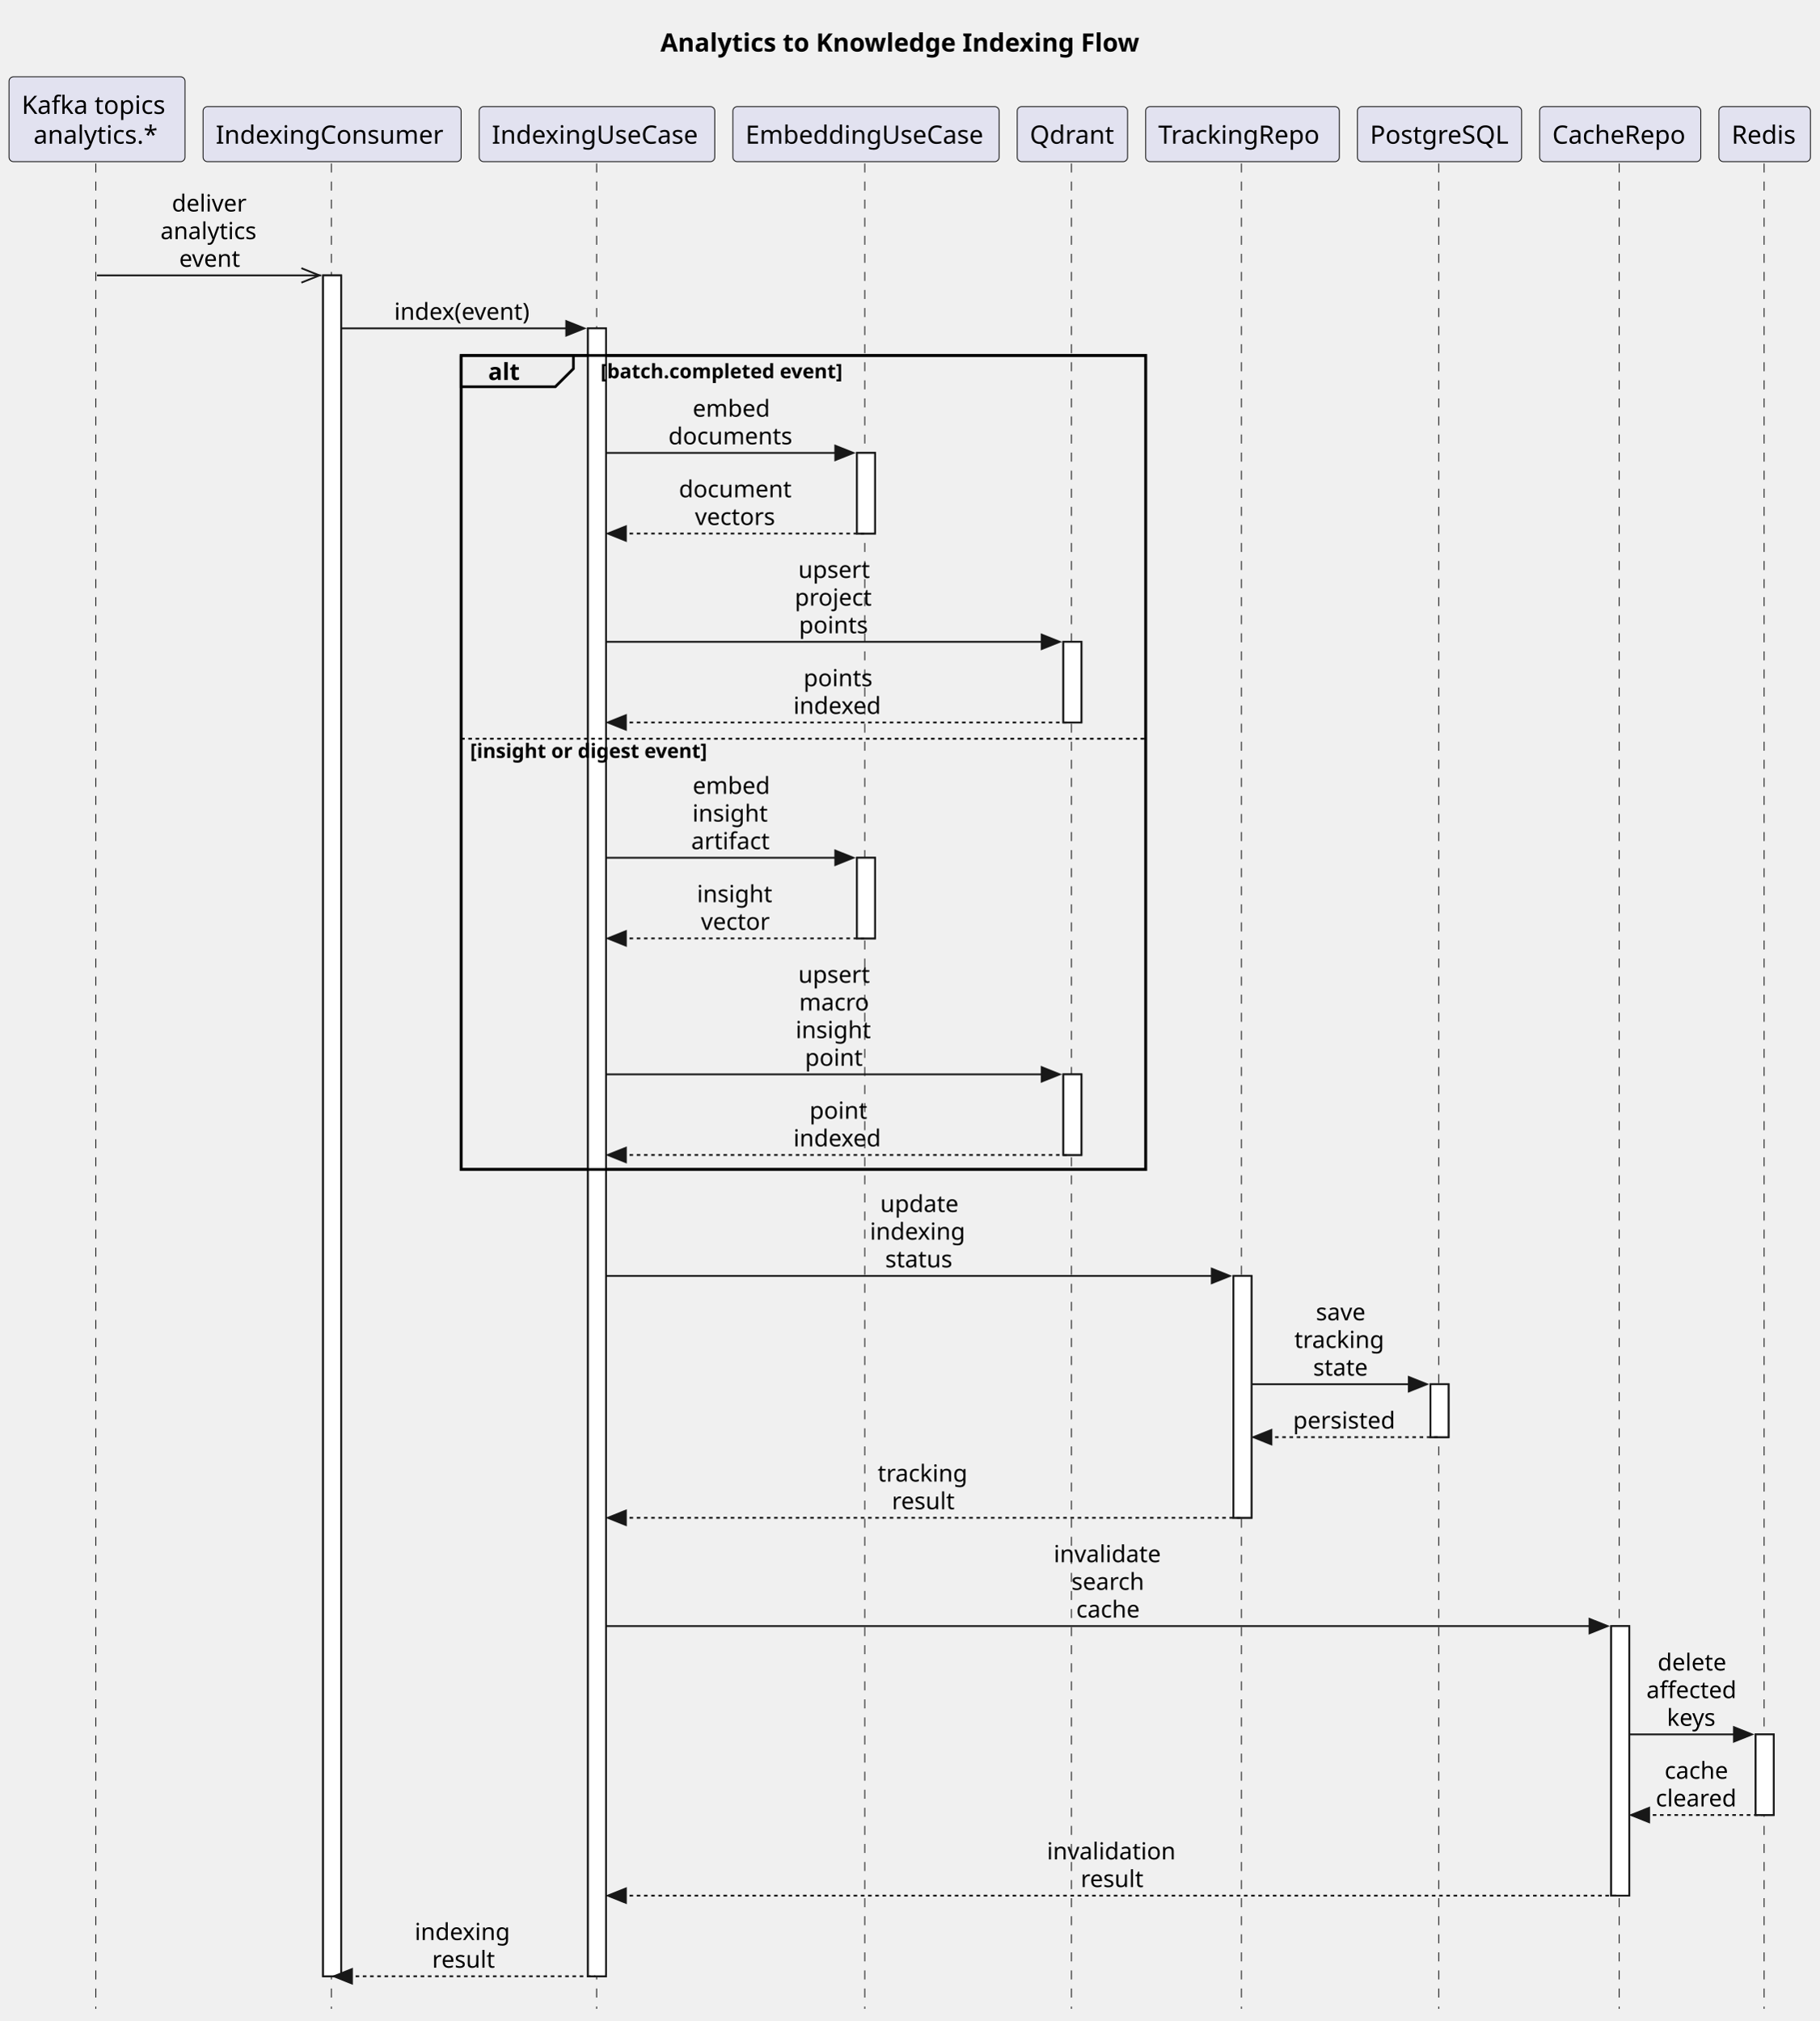
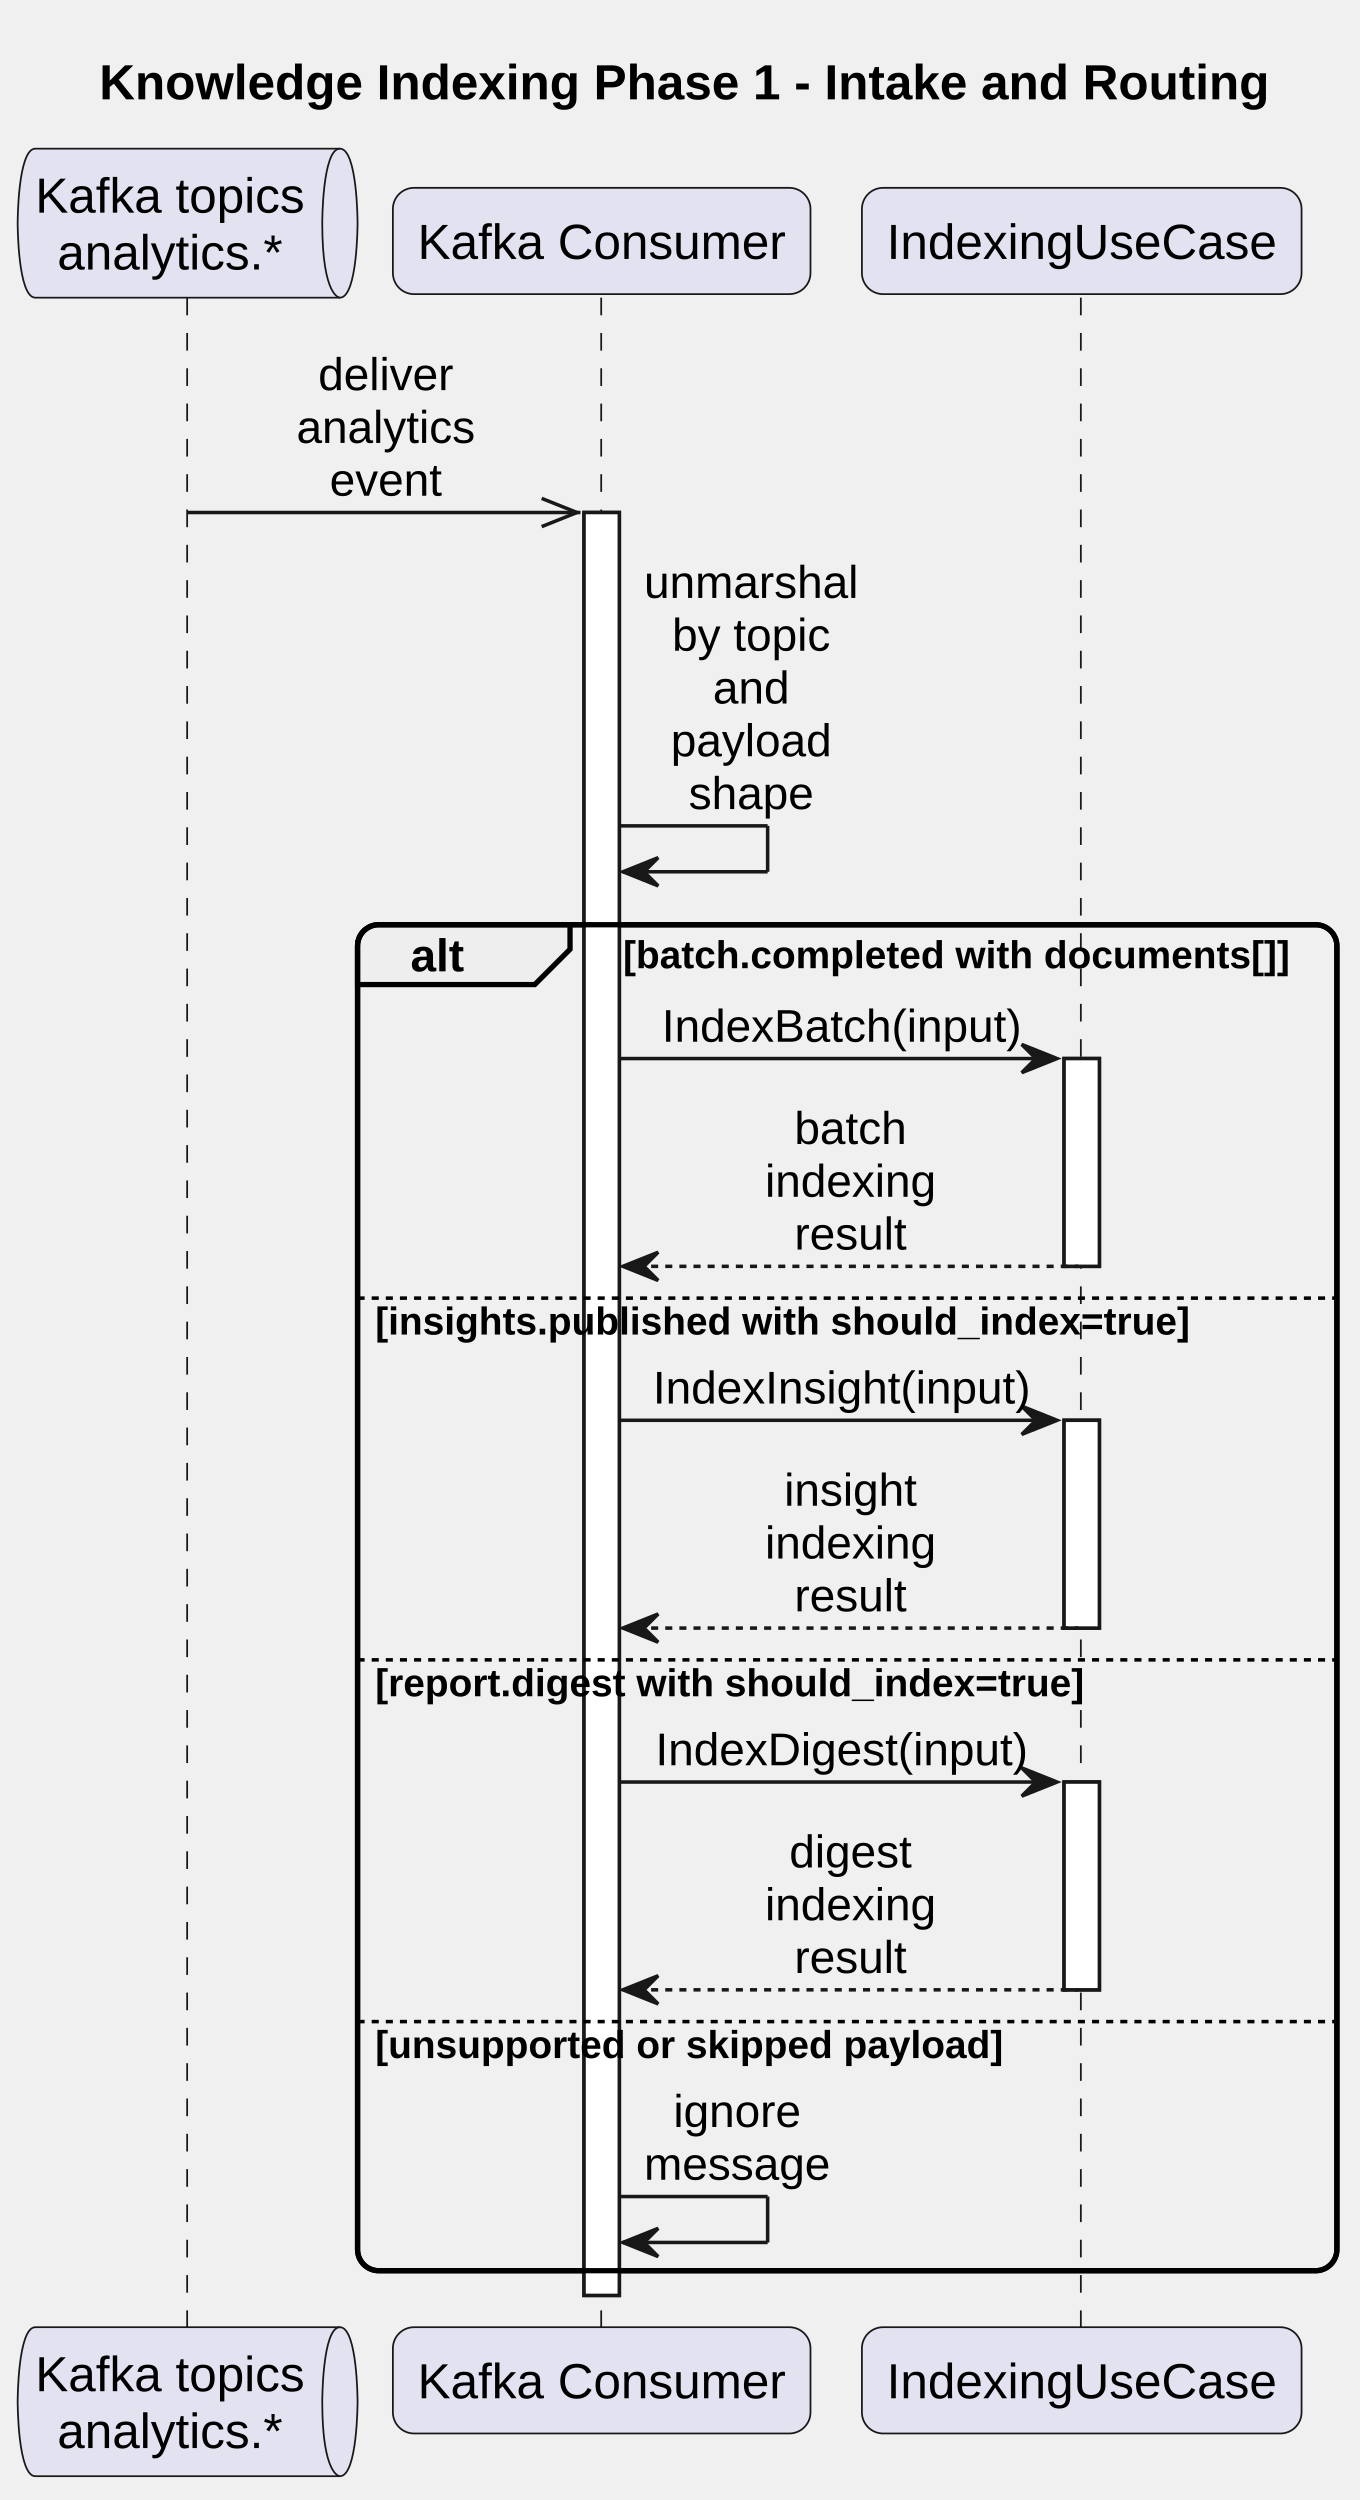
- <svg xmlns="http://www.w3.org/2000/svg" contentStyleType="text/css" data-diagram-type="SEQUENCE" height="1118px" preserveAspectRatio="none" style="width:1007px;height:1118px;background:#FFFFFF;" version="1.1" viewBox="0 0 1007 1118" width="1007px" zoomAndPan="magnify">
+ <svg xmlns="http://www.w3.org/2000/svg" contentStyleType="text/css" data-diagram-type="SEQUENCE" height="708px" preserveAspectRatio="none" style="width:385px;height:708px;background:#FFFFFF;" version="1.1" viewBox="0 0 385 708" width="385px" zoomAndPan="magnify">
  <defs />
  <g>
-     <text fill="#000000" font-family="sans-serif" font-size="14" font-weight="bold" lengthAdjust="spacing" textLength="274.921" x="365.443" y="28.535">Analytics to Knowledge Indexing Flow</text>
+     <text fill="#000000" font-family="Arial" font-size="14" font-weight="bold" lengthAdjust="spacing" textLength="331.372" x="28.115" y="28.132">Knowledge Indexing Phase 1 - Intake and Routing</text>
    <g>
-       <rect fill="#FFFFFF" height="941.309" style="stroke:#181818;stroke-width:1;" width="10" x="178.755" y="152.397" />
+       <rect fill="#FFFFFF" height="504.921" style="stroke:#181818;stroke-width:1;" width="10" x="165.396" y="145.142" />
    </g>
    <g>
-       <rect fill="#FFFFFF" height="911.998" style="stroke:#181818;stroke-width:1;" width="10" x="325.334" y="181.707" />
+       <rect fill="#FFFFFF" height="58.846" style="stroke:#181818;stroke-width:1;" width="10" x="301.348" y="299.783" />
    </g>
    <g>
-       <rect fill="#FFFFFF" height="44.621" style="stroke:#181818;stroke-width:1;" width="10" x="474.196" y="250.639" />
+       <rect fill="#FFFFFF" height="58.846" style="stroke:#181818;stroke-width:1;" width="10" x="301.348" y="402.227" />
    </g>
    <g>
-       <rect fill="#FFFFFF" height="44.621" style="stroke:#181818;stroke-width:1;" width="10" x="474.196" y="474.699" />
+       <rect fill="#FFFFFF" height="58.846" style="stroke:#181818;stroke-width:1;" width="10" x="301.348" y="504.671" />
+     </g>
+     <rect fill="none" height="381.178" rx="6" ry="6" style="stroke:#000000;stroke-width:1.5;" width="277.341" x="101.262" y="261.886" />
+     <g>
+       <rect fill="#000000" fill-opacity="0" height="575.768" width="8" x="49.131" y="84.296" />
+       <line style="stroke:#181818;stroke-width:0.5;stroke-dasharray:5,5;" x1="53" x2="53" y1="84.296" y2="660.063" />
    </g>
    <g>
-       <rect fill="#FFFFFF" height="44.621" style="stroke:#181818;stroke-width:1;" width="10" x="588.406" y="355.191" />
+       <rect fill="#000000" fill-opacity="0" height="575.768" width="8" x="166.396" y="84.296" />
+       <line style="stroke:#181818;stroke-width:0.5;stroke-dasharray:5,5;" x1="170.262" x2="170.262" y1="84.296" y2="660.063" />
    </g>
    <g>
-       <rect fill="#FFFFFF" height="44.621" style="stroke:#181818;stroke-width:1;" width="10" x="588.406" y="594.562" />
+       <rect fill="#000000" fill-opacity="0" height="575.768" width="8" x="302.348" y="84.296" />
+       <line style="stroke:#181818;stroke-width:0.5;stroke-dasharray:5,5;" x1="306.093" x2="306.093" y1="84.296" y2="660.063" />
+     </g>
+     <g class="participant participant-head" data-participant="AnalyticsTopics">
+       <path d="M10,42.099 L96.262,42.099 C101.262,42.099 101.262,63.197 101.262,63.197 C101.262,63.197 101.262,84.296 96.262,84.296 L10,84.296 C5,84.296 5,63.197 5,63.197 C5,63.197 5,42.099 10,42.099" fill="#E2E2F0" style="stroke:#181818;stroke-width:0.5;" />
+       <path d="M96.262,42.099 C91.262,42.099 91.262,63.197 91.262,63.197 C91.262,84.296 96.262,84.296 96.262,84.296" fill="none" style="stroke:#181818;stroke-width:0.5;" />
+       <text fill="#000000" font-family="Arial" font-size="14" lengthAdjust="spacing" textLength="76.262" x="10" y="60.23">Kafka topics</text>
+       <text fill="#000000" font-family="Arial" font-size="14" lengthAdjust="spacing" textLength="63.807" x="16.227" y="76.329">analytics.*</text>
+     </g>
+     <g class="participant participant-tail" data-participant="AnalyticsTopics">
+       <path d="M10,659.063 L96.262,659.063 C101.262,659.063 101.262,680.162 101.262,680.162 C101.262,680.162 101.262,701.261 96.262,701.261 L10,701.261 C5,701.261 5,680.162 5,680.162 C5,680.162 5,659.063 10,659.063" fill="#E2E2F0" style="stroke:#181818;stroke-width:0.5;" />
+       <path d="M96.262,659.063 C91.262,659.063 91.262,680.162 91.262,680.162 C91.262,701.261 96.262,701.261 96.262,701.261" fill="none" style="stroke:#181818;stroke-width:0.5;" />
+       <text fill="#000000" font-family="Arial" font-size="14" lengthAdjust="spacing" textLength="76.262" x="10" y="677.195">Kafka topics</text>
+       <text fill="#000000" font-family="Arial" font-size="14" lengthAdjust="spacing" textLength="63.807" x="16.227" y="693.294">analytics.*</text>
+     </g>
+     <g class="participant participant-head" data-participant="Consumer">
+       <rect fill="#E2E2F0" height="30.099" rx="6" ry="6" style="stroke:#181818;stroke-width:0.5;" width="118.269" x="111.262" y="53.197" />
+       <text fill="#000000" font-family="Arial" font-size="14" lengthAdjust="spacing" textLength="104.269" x="118.262" y="73.329">Kafka Consumer</text>
+     </g>
+     <g class="participant participant-tail" data-participant="Consumer">
+       <rect fill="#E2E2F0" height="30.099" rx="6" ry="6" style="stroke:#181818;stroke-width:0.5;" width="118.269" x="111.262" y="659.063" />
+       <text fill="#000000" font-family="Arial" font-size="14" lengthAdjust="spacing" textLength="104.269" x="118.262" y="679.195">Kafka Consumer</text>
+     </g>
+     <g class="participant participant-head" data-participant="Indexing">
+       <rect fill="#E2E2F0" height="30.099" rx="6" ry="6" style="stroke:#181818;stroke-width:0.5;" width="124.51" x="244.093" y="53.197" />
+       <text fill="#000000" font-family="Arial" font-size="14" lengthAdjust="spacing" textLength="110.51" x="251.093" y="73.329">IndexingUseCase</text>
+     </g>
+     <g class="participant participant-tail" data-participant="Indexing">
+       <rect fill="#E2E2F0" height="30.099" rx="6" ry="6" style="stroke:#181818;stroke-width:0.5;" width="124.51" x="244.093" y="659.063" />
+       <text fill="#000000" font-family="Arial" font-size="14" lengthAdjust="spacing" textLength="110.51" x="251.093" y="679.195">IndexingUseCase</text>
    </g>
    <g>
-       <rect fill="#FFFFFF" height="133.863" style="stroke:#181818;stroke-width:1;" width="10" x="682.54" y="706.115" />
+       <rect fill="#FFFFFF" height="504.921" style="stroke:#181818;stroke-width:1;" width="10" x="165.396" y="145.142" />
    </g>
    <g>
-       <rect fill="#FFFFFF" height="29.311" style="stroke:#181818;stroke-width:1;" width="10" x="791.562" y="766.047" />
+       <rect fill="#FFFFFF" height="58.846" style="stroke:#181818;stroke-width:1;" width="10" x="301.348" y="299.783" />
    </g>
    <g>
-       <rect fill="#FFFFFF" height="149.174" style="stroke:#181818;stroke-width:1;" width="10" x="891.557" y="899.91" />
+       <rect fill="#FFFFFF" height="58.846" style="stroke:#181818;stroke-width:1;" width="10" x="301.348" y="402.227" />
    </g>
    <g>
-       <rect fill="#FFFFFF" height="44.621" style="stroke:#181818;stroke-width:1;" width="10" x="971.484" y="959.842" />
-     </g>
-     <rect fill="none" height="450.477" style="stroke:#000000;stroke-width:1.5;" width="378.796" x="255.147" y="196.707" />
-     <g>
-       <rect fill="#000000" fill-opacity="0" height="1021.24" width="8" x="49.682" y="90.465" />
-       <line style="stroke:#181818;stroke-width:0.5;stroke-dasharray:5,5;" x1="53" x2="53" y1="90.465" y2="1111.705" />
-     </g>
-     <g>
-       <rect fill="#000000" fill-opacity="0" height="1021.24" width="8" x="179.755" y="90.465" />
-       <line style="stroke:#181818;stroke-width:0.5;stroke-dasharray:5,5;" x1="183.364" x2="183.364" y1="90.465" y2="1111.705" />
-     </g>
-     <g>
-       <rect fill="#000000" fill-opacity="0" height="1021.24" width="8" x="326.334" y="90.465" />
-       <line style="stroke:#181818;stroke-width:0.5;stroke-dasharray:5,5;" x1="330.147" x2="330.147" y1="90.465" y2="1111.705" />
-     </g>
-     <g>
-       <rect fill="#000000" fill-opacity="0" height="1021.24" width="8" x="475.196" y="90.465" />
-       <line style="stroke:#181818;stroke-width:0.5;stroke-dasharray:5,5;" x1="478.522" x2="478.522" y1="90.465" y2="1111.705" />
-     </g>
-     <g>
-       <rect fill="#000000" fill-opacity="0" height="1021.24" width="8" x="589.406" y="90.465" />
-       <line style="stroke:#181818;stroke-width:0.5;stroke-dasharray:5,5;" x1="592.87" x2="592.87" y1="90.465" y2="1111.705" />
-     </g>
-     <g>
-       <rect fill="#000000" fill-opacity="0" height="1021.24" width="8" x="683.54" y="90.465" />
-       <line style="stroke:#181818;stroke-width:0.5;stroke-dasharray:5,5;" x1="686.942" x2="686.942" y1="90.465" y2="1111.705" />
-     </g>
-     <g>
-       <rect fill="#000000" fill-opacity="0" height="1021.24" width="8" x="792.562" y="90.465" />
-       <line style="stroke:#181818;stroke-width:0.5;stroke-dasharray:5,5;" x1="796.137" x2="796.137" y1="90.465" y2="1111.705" />
-     </g>
-     <g>
-       <rect fill="#000000" fill-opacity="0" height="1021.24" width="8" x="892.557" y="90.465" />
-       <line style="stroke:#181818;stroke-width:0.5;stroke-dasharray:5,5;" x1="895.986" x2="895.986" y1="90.465" y2="1111.705" />
-     </g>
-     <g>
-       <rect fill="#000000" fill-opacity="0" height="1021.24" width="8" x="972.484" y="90.465" />
-       <line style="stroke:#181818;stroke-width:0.5;stroke-dasharray:5,5;" x1="976.16" x2="976.16" y1="90.465" y2="1111.705" />
-     </g>
-     <g class="participant participant-head" data-participant="AnalyticsTopics">
-       <rect fill="#E2E2F0" height="46.977" rx="2.5" ry="2.5" style="stroke:#181818;stroke-width:0.5;" width="97.364" x="5" y="42.488" />
-       <text fill="#000000" font-family="sans-serif" font-size="14" lengthAdjust="spacing" textLength="83.364" x="12" y="63.023">Kafka topics</text>
-       <text fill="#000000" font-family="sans-serif" font-size="14" lengthAdjust="spacing" textLength="70.28" x="18.542" y="79.512">analytics.*</text>
-     </g>
-     <g class="participant participant-head" data-participant="Consumer">
-       <rect fill="#E2E2F0" height="30.488" rx="2.5" ry="2.5" style="stroke:#181818;stroke-width:0.5;" width="142.782" x="112.364" y="58.977" />
-       <text fill="#000000" font-family="sans-serif" font-size="14" lengthAdjust="spacing" textLength="128.782" x="119.364" y="79.512">IndexingConsumer</text>
-     </g>
-     <g class="participant participant-head" data-participant="Indexing">
-       <rect fill="#E2E2F0" height="30.488" rx="2.5" ry="2.5" style="stroke:#181818;stroke-width:0.5;" width="130.375" x="265.147" y="58.977" />
-       <text fill="#000000" font-family="sans-serif" font-size="14" lengthAdjust="spacing" textLength="116.375" x="272.147" y="79.512">IndexingUseCase</text>
-     </g>
-     <g class="participant participant-head" data-participant="Embedding">
-       <rect fill="#E2E2F0" height="30.488" rx="2.5" ry="2.5" style="stroke:#181818;stroke-width:0.5;" width="147.349" x="405.522" y="58.977" />
-       <text fill="#000000" font-family="sans-serif" font-size="14" lengthAdjust="spacing" textLength="133.349" x="412.522" y="79.512">EmbeddingUseCase</text>
-     </g>
-     <g class="participant participant-head" data-participant="Qdrant">
-       <rect fill="#E2E2F0" height="30.488" rx="2.5" ry="2.5" style="stroke:#181818;stroke-width:0.5;" width="61.072" x="562.87" y="58.977" />
-       <text fill="#000000" font-family="sans-serif" font-size="14" lengthAdjust="spacing" textLength="47.072" x="569.87" y="79.512">Qdrant</text>
-     </g>
-     <g class="participant participant-head" data-participant="TrackingRepo">
-       <rect fill="#E2E2F0" height="30.488" rx="2.5" ry="2.5" style="stroke:#181818;stroke-width:0.5;" width="107.194" x="633.942" y="58.977" />
-       <text fill="#000000" font-family="sans-serif" font-size="14" lengthAdjust="spacing" textLength="93.194" x="640.942" y="79.512">TrackingRepo</text>
-     </g>
-     <g class="participant participant-head" data-participant="PostgreSQL">
-       <rect fill="#E2E2F0" height="30.488" rx="2.5" ry="2.5" style="stroke:#181818;stroke-width:0.5;" width="90.85" x="751.137" y="58.977" />
-       <text fill="#000000" font-family="sans-serif" font-size="14" lengthAdjust="spacing" textLength="76.85" x="758.137" y="79.512">PostgreSQL</text>
-     </g>
-     <g class="participant participant-head" data-participant="CacheRepo">
-       <rect fill="#E2E2F0" height="30.488" rx="2.5" ry="2.5" style="stroke:#181818;stroke-width:0.5;" width="89.141" x="851.986" y="58.977" />
-       <text fill="#000000" font-family="sans-serif" font-size="14" lengthAdjust="spacing" textLength="75.141" x="858.986" y="79.512">CacheRepo</text>
-     </g>
-     <g class="participant participant-head" data-participant="Redis">
-       <rect fill="#E2E2F0" height="30.488" rx="2.5" ry="2.5" style="stroke:#181818;stroke-width:0.5;" width="50.648" x="951.16" y="58.977" />
-       <text fill="#000000" font-family="sans-serif" font-size="14" lengthAdjust="spacing" textLength="36.648" x="958.16" y="79.512">Redis</text>
-     </g>
-     <g>
-       <rect fill="#FFFFFF" height="941.309" style="stroke:#181818;stroke-width:1;" width="10" x="178.755" y="152.397" />
-     </g>
-     <g>
-       <rect fill="#FFFFFF" height="911.998" style="stroke:#181818;stroke-width:1;" width="10" x="325.334" y="181.707" />
-     </g>
-     <g>
-       <rect fill="#FFFFFF" height="44.621" style="stroke:#181818;stroke-width:1;" width="10" x="474.196" y="250.639" />
-     </g>
-     <g>
-       <rect fill="#FFFFFF" height="44.621" style="stroke:#181818;stroke-width:1;" width="10" x="474.196" y="474.699" />
-     </g>
-     <g>
-       <rect fill="#FFFFFF" height="44.621" style="stroke:#181818;stroke-width:1;" width="10" x="588.406" y="355.191" />
-     </g>
-     <g>
-       <rect fill="#FFFFFF" height="44.621" style="stroke:#181818;stroke-width:1;" width="10" x="588.406" y="594.562" />
-     </g>
-     <g>
-       <rect fill="#FFFFFF" height="133.863" style="stroke:#181818;stroke-width:1;" width="10" x="682.54" y="706.115" />
-     </g>
-     <g>
-       <rect fill="#FFFFFF" height="29.311" style="stroke:#181818;stroke-width:1;" width="10" x="791.562" y="766.047" />
-     </g>
-     <g>
-       <rect fill="#FFFFFF" height="149.174" style="stroke:#181818;stroke-width:1;" width="10" x="891.557" y="899.91" />
-     </g>
-     <g>
-       <rect fill="#FFFFFF" height="44.621" style="stroke:#181818;stroke-width:1;" width="10" x="971.484" y="959.842" />
+       <rect fill="#FFFFFF" height="58.846" style="stroke:#181818;stroke-width:1;" width="10" x="301.348" y="504.671" />
    </g>
    <g class="message" data-participant-1="AnalyticsTopics" data-participant-2="Consumer">
-       <line style="stroke:#181818;stroke-width:1;" x1="176.755" x2="166.755" y1="152.397" y2="148.397" />
-       <line style="stroke:#181818;stroke-width:1;" x1="176.755" x2="166.755" y1="152.397" y2="156.397" />
-       <line style="stroke:#181818;stroke-width:1;" x1="53.682" x2="177.755" y1="152.397" y2="152.397" />
-       <text fill="#000000" font-family="sans-serif" font-size="13" lengthAdjust="spacing" textLength="42.231" x="95.103" y="117.033">deliver</text>
-       <text fill="#000000" font-family="sans-serif" font-size="13" lengthAdjust="spacing" textLength="54.882" x="88.778" y="132.344">analytics</text>
-       <text fill="#000000" font-family="sans-serif" font-size="13" lengthAdjust="spacing" textLength="34.144" x="99.147" y="147.654">event</text>
+       <line style="stroke:#181818;stroke-width:1;" x1="163.396" x2="153.396" y1="145.142" y2="141.142" />
+       <line style="stroke:#181818;stroke-width:1;" x1="163.396" x2="153.396" y1="145.142" y2="149.142" />
+       <line style="stroke:#181818;stroke-width:1;" x1="53.131" x2="164.396" y1="145.142" y2="145.142" />
+       <text fill="#000000" font-family="Arial" font-size="13" lengthAdjust="spacing" textLength="38.295" x="90.116" y="110.49">deliver</text>
+       <text fill="#000000" font-family="Arial" font-size="13" lengthAdjust="spacing" textLength="50.578" x="83.974" y="125.439">analytics</text>
+       <text fill="#000000" font-family="Arial" font-size="13" lengthAdjust="spacing" textLength="31.802" x="93.362" y="140.387">event</text>
    </g>
+     <g class="message" data-participant-1="Consumer" data-participant-2="Consumer">
+       <line style="stroke:#181818;stroke-width:1;" x1="175.396" x2="217.396" y1="233.886" y2="233.886" />
+       <line style="stroke:#181818;stroke-width:1;" x1="217.396" x2="217.396" y1="233.886" y2="246.886" />
+       <line style="stroke:#181818;stroke-width:1;" x1="176.396" x2="217.396" y1="246.886" y2="246.886" />
+       <polygon fill="#181818" points="186.396,242.886,176.396,246.886,186.396,250.886,182.396,246.886" style="stroke:#181818;stroke-width:1;" />
+       <text fill="#000000" font-family="Arial" font-size="13" lengthAdjust="spacing" textLength="60.696" x="182.396" y="169.336">unmarshal</text>
+       <text fill="#000000" font-family="Arial" font-size="13" lengthAdjust="spacing" textLength="13.73" x="190.343" y="184.285">by</text>
+       <text fill="#000000" font-family="Arial" font-size="13" lengthAdjust="spacing" textLength="3.612" x="204.073" y="184.285"> </text>
+       <text fill="#000000" font-family="Arial" font-size="13" lengthAdjust="spacing" textLength="27.46" x="207.685" y="184.285">topic</text>
+       <text fill="#000000" font-family="Arial" font-size="13" lengthAdjust="spacing" textLength="21.69" x="201.899" y="199.233">and</text>
+       <text fill="#000000" font-family="Arial" font-size="13" lengthAdjust="spacing" textLength="45.538" x="189.975" y="214.182">payload</text>
+       <text fill="#000000" font-family="Arial" font-size="13" lengthAdjust="spacing" textLength="35.42" x="195.034" y="229.131">shape</text>
+     </g>
+     <path d="M107.262,261.886 L161.433,261.886 L161.433,268.834 L151.433,278.834 L101.262,278.834 L101.262,267.886 A6,6 0 0 1 107.262,261.886" fill="#EEEEEE" style="stroke:#000000;stroke-width:1.5;" />
+     <rect fill="none" height="381.178" rx="6" ry="6" style="stroke:#000000;stroke-width:1.5;" width="277.341" x="101.262" y="261.886" />
+     <text fill="#000000" font-family="Arial" font-size="13" font-weight="bold" lengthAdjust="spacing" textLength="15.171" x="116.262" y="275.08">alt</text>
+     <text fill="#000000" font-family="Arial" font-size="11" font-weight="bold" lengthAdjust="spacing" textLength="188.837" x="176.433" y="274.204">[batch.completed with documents[]]</text>
    <g class="message" data-participant-1="Consumer" data-participant-2="Indexing">
-       <polygon fill="#181818" points="313.334,177.707,323.334,181.707,313.334,185.707" style="stroke:#181818;stroke-width:1;" />
-       <line style="stroke:#181818;stroke-width:1;" x1="188.755" x2="319.334" y1="181.707" y2="181.707" />
-       <text fill="#000000" font-family="sans-serif" font-size="13" lengthAdjust="spacing" textLength="77.822" x="218.133" y="176.965">index(event)</text>
-     </g>
-     <path d="M255.147,196.707 L317.285,196.707 L317.285,204.018 L307.285,214.018 L255.147,214.018 L255.147,196.707" fill="#EEEEEE" style="stroke:#000000;stroke-width:1.5;" />
-     <rect fill="none" height="450.477" style="stroke:#000000;stroke-width:1.5;" width="378.796" x="255.147" y="196.707" />
-     <text fill="#000000" font-family="sans-serif" font-size="13" font-weight="bold" lengthAdjust="spacing" textLength="17.139" x="270.147" y="210.275">alt</text>
-     <text fill="#000000" font-family="sans-serif" font-size="11" font-weight="bold" lengthAdjust="spacing" textLength="135.937" x="332.285" y="209.342">[batch.completed event]</text>
-     <g class="message" data-participant-1="Indexing" data-participant-2="Embedding">
-       <polygon fill="#181818" points="462.196,246.639,472.196,250.639,462.196,254.639" style="stroke:#181818;stroke-width:1;" />
-       <line style="stroke:#181818;stroke-width:1;" x1="335.334" x2="468.196" y1="250.639" y2="250.639" />
-       <text fill="#000000" font-family="sans-serif" font-size="13" lengthAdjust="spacing" textLength="42.986" x="383.272" y="230.586">embed</text>
-       <text fill="#000000" font-family="sans-serif" font-size="13" lengthAdjust="spacing" textLength="69.831" x="369.85" y="245.897">documents</text>
-     </g>
-     <g class="message" data-participant-1="Embedding" data-participant-2="Indexing">
-       <polygon fill="#181818" points="346.334,291.26,336.334,295.26,346.334,299.26" style="stroke:#181818;stroke-width:1;" />
-       <line style="stroke:#181818;stroke-width:1;stroke-dasharray:2,2;" x1="340.334" x2="478.196" y1="295.26" y2="295.26" />
-       <text fill="#000000" font-family="sans-serif" font-size="13" lengthAdjust="spacing" textLength="63.204" x="375.663" y="275.207">document</text>
-       <text fill="#000000" font-family="sans-serif" font-size="13" lengthAdjust="spacing" textLength="45.424" x="384.553" y="290.518">vectors</text>
-     </g>
-     <g class="message" data-participant-1="Indexing" data-participant-2="Qdrant">
-       <polygon fill="#181818" points="576.406,351.191,586.406,355.191,576.406,359.191" style="stroke:#181818;stroke-width:1;" />
-       <line style="stroke:#181818;stroke-width:1;" x1="335.334" x2="582.406" y1="355.191" y2="355.191" />
-       <text fill="#000000" font-family="sans-serif" font-size="13" lengthAdjust="spacing" textLength="40.301" x="441.719" y="319.828">upsert</text>
-       <text fill="#000000" font-family="sans-serif" font-size="13" lengthAdjust="spacing" textLength="44.205" x="439.768" y="335.139">project</text>
-       <text fill="#000000" font-family="sans-serif" font-size="13" lengthAdjust="spacing" textLength="39.482" x="442.129" y="350.449">points</text>
-     </g>
-     <g class="message" data-participant-1="Qdrant" data-participant-2="Indexing">
-       <polygon fill="#181818" points="346.334,395.812,336.334,399.812,346.334,403.812" style="stroke:#181818;stroke-width:1;" />
-       <line style="stroke:#181818;stroke-width:1;stroke-dasharray:2,2;" x1="340.334" x2="592.406" y1="399.812" y2="399.812" />
-       <text fill="#000000" font-family="sans-serif" font-size="13" lengthAdjust="spacing" textLength="39.482" x="444.629" y="379.76">points</text>
-       <text fill="#000000" font-family="sans-serif" font-size="13" lengthAdjust="spacing" textLength="50.648" x="439.046" y="395.07">indexed</text>
-     </g>
-     <line style="stroke:#000000;stroke-width:1;stroke-dasharray:2,2;" x1="255.147" x2="633.942" y1="408.812" y2="408.812" />
-     <text fill="#000000" font-family="sans-serif" font-size="11" font-weight="bold" lengthAdjust="spacing" textLength="136.936" x="260.147" y="419.447">[insight or digest event]</text>
-     <g class="message" data-participant-1="Indexing" data-participant-2="Embedding">
-       <polygon fill="#181818" points="462.196,470.699,472.196,474.699,462.196,478.699" style="stroke:#181818;stroke-width:1;" />
-       <line style="stroke:#181818;stroke-width:1;" x1="335.334" x2="468.196" y1="474.699" y2="474.699" />
-       <text fill="#000000" font-family="sans-serif" font-size="13" lengthAdjust="spacing" textLength="42.986" x="383.272" y="439.336">embed</text>
-       <text fill="#000000" font-family="sans-serif" font-size="13" lengthAdjust="spacing" textLength="43.247" x="383.142" y="454.647">insight</text>
-       <text fill="#000000" font-family="sans-serif" font-size="13" lengthAdjust="spacing" textLength="44.599" x="382.466" y="469.957">artifact</text>
-     </g>
-     <g class="message" data-participant-1="Embedding" data-participant-2="Indexing">
-       <polygon fill="#181818" points="346.334,515.32,336.334,519.32,346.334,523.32" style="stroke:#181818;stroke-width:1;" />
-       <line style="stroke:#181818;stroke-width:1;stroke-dasharray:2,2;" x1="340.334" x2="478.196" y1="519.32" y2="519.32" />
-       <text fill="#000000" font-family="sans-serif" font-size="13" lengthAdjust="spacing" textLength="43.247" x="385.642" y="499.268">insight</text>
-       <text fill="#000000" font-family="sans-serif" font-size="13" lengthAdjust="spacing" textLength="38.797" x="387.866" y="514.578">vector</text>
-     </g>
-     <g class="message" data-participant-1="Indexing" data-participant-2="Qdrant">
-       <polygon fill="#181818" points="576.406,590.562,586.406,594.562,576.406,598.562" style="stroke:#181818;stroke-width:1;" />
-       <line style="stroke:#181818;stroke-width:1;" x1="335.334" x2="582.406" y1="594.562" y2="594.562" />
-       <text fill="#000000" font-family="sans-serif" font-size="13" lengthAdjust="spacing" textLength="40.301" x="441.719" y="543.889">upsert</text>
-       <text fill="#000000" font-family="sans-serif" font-size="13" lengthAdjust="spacing" textLength="39.279" x="442.231" y="559.199">macro</text>
-       <text fill="#000000" font-family="sans-serif" font-size="13" lengthAdjust="spacing" textLength="43.247" x="440.247" y="574.51">insight</text>
-       <text fill="#000000" font-family="sans-serif" font-size="13" lengthAdjust="spacing" textLength="32.855" x="445.442" y="589.82">point</text>
-     </g>
-     <g class="message" data-participant-1="Qdrant" data-participant-2="Indexing">
-       <polygon fill="#181818" points="346.334,635.184,336.334,639.184,346.334,643.184" style="stroke:#181818;stroke-width:1;" />
-       <line style="stroke:#181818;stroke-width:1;stroke-dasharray:2,2;" x1="340.334" x2="592.406" y1="639.184" y2="639.184" />
-       <text fill="#000000" font-family="sans-serif" font-size="13" lengthAdjust="spacing" textLength="32.855" x="447.942" y="619.131">point</text>
-       <text fill="#000000" font-family="sans-serif" font-size="13" lengthAdjust="spacing" textLength="50.648" x="439.046" y="634.441">indexed</text>
-     </g>
-     <g class="message" data-participant-1="Indexing" data-participant-2="TrackingRepo">
-       <polygon fill="#181818" points="670.54,702.115,680.54,706.115,670.54,710.115" style="stroke:#181818;stroke-width:1;" />
-       <line style="stroke:#181818;stroke-width:1;" x1="335.334" x2="676.54" y1="706.115" y2="706.115" />
-       <text fill="#000000" font-family="sans-serif" font-size="13" lengthAdjust="spacing" textLength="43.716" x="487.079" y="670.752">update</text>
-       <text fill="#000000" font-family="sans-serif" font-size="13" lengthAdjust="spacing" textLength="55.155" x="481.359" y="686.062">indexing</text>
-       <text fill="#000000" font-family="sans-serif" font-size="13" lengthAdjust="spacing" textLength="38.226" x="489.824" y="701.373">status</text>
-     </g>
-     <g class="message" data-participant-1="TrackingRepo" data-participant-2="PostgreSQL">
-       <polygon fill="#181818" points="779.562,762.047,789.562,766.047,779.562,770.047" style="stroke:#181818;stroke-width:1;" />
-       <line style="stroke:#181818;stroke-width:1;" x1="692.54" x2="785.562" y1="766.047" y2="766.047" />
-       <text fill="#000000" font-family="sans-serif" font-size="13" lengthAdjust="spacing" textLength="27.777" x="728.162" y="730.684">save</text>
-       <text fill="#000000" font-family="sans-serif" font-size="13" lengthAdjust="spacing" textLength="51.549" x="716.276" y="745.994">tracking</text>
-       <text fill="#000000" font-family="sans-serif" font-size="13" lengthAdjust="spacing" textLength="30.773" x="726.664" y="761.305">state</text>
-     </g>
-     <g class="message" data-participant-1="PostgreSQL" data-participant-2="TrackingRepo">
-       <polygon fill="#181818" points="703.54,791.357,693.54,795.357,703.54,799.357" style="stroke:#181818;stroke-width:1;" />
-       <line style="stroke:#181818;stroke-width:1;stroke-dasharray:2,2;" x1="697.54" x2="795.562" y1="795.357" y2="795.357" />
-       <text fill="#000000" font-family="sans-serif" font-size="13" lengthAdjust="spacing" textLength="58.043" x="715.529" y="790.615">persisted</text>
-     </g>
-     <g class="message" data-participant-1="TrackingRepo" data-participant-2="Indexing">
-       <polygon fill="#181818" points="346.334,835.979,336.334,839.979,346.334,843.979" style="stroke:#181818;stroke-width:1;" />
-       <line style="stroke:#181818;stroke-width:1;stroke-dasharray:2,2;" x1="340.334" x2="686.54" y1="839.979" y2="839.979" />
-       <text fill="#000000" font-family="sans-serif" font-size="13" lengthAdjust="spacing" textLength="51.549" x="485.662" y="819.926">tracking</text>
-       <text fill="#000000" font-family="sans-serif" font-size="13" lengthAdjust="spacing" textLength="35.877" x="493.498" y="835.236">result</text>
-     </g>
-     <g class="message" data-participant-1="Indexing" data-participant-2="CacheRepo">
-       <polygon fill="#181818" points="879.557,895.91,889.557,899.91,879.557,903.91" style="stroke:#181818;stroke-width:1;" />
-       <line style="stroke:#181818;stroke-width:1;" x1="335.334" x2="885.557" y1="899.91" y2="899.91" />
-       <text fill="#000000" font-family="sans-serif" font-size="13" lengthAdjust="spacing" textLength="60.715" x="583.088" y="864.547">invalidate</text>
-       <text fill="#000000" font-family="sans-serif" font-size="13" lengthAdjust="spacing" textLength="41.095" x="592.898" y="879.857">search</text>
-       <text fill="#000000" font-family="sans-serif" font-size="13" lengthAdjust="spacing" textLength="35.807" x="595.542" y="895.168">cache</text>
-     </g>
-     <g class="message" data-participant-1="CacheRepo" data-participant-2="Redis">
-       <polygon fill="#181818" points="959.484,955.842,969.484,959.842,959.484,963.842" style="stroke:#181818;stroke-width:1;" />
-       <line style="stroke:#181818;stroke-width:1;" x1="901.557" x2="965.484" y1="959.842" y2="959.842" />
-       <text fill="#000000" font-family="sans-serif" font-size="13" lengthAdjust="spacing" textLength="38.53" x="917.255" y="924.479">delete</text>
-       <text fill="#000000" font-family="sans-serif" font-size="13" lengthAdjust="spacing" textLength="50.927" x="911.057" y="939.789">affected</text>
-       <text fill="#000000" font-family="sans-serif" font-size="13" lengthAdjust="spacing" textLength="28.26" x="922.39" y="955.1">keys</text>
-     </g>
-     <g class="message" data-participant-1="Redis" data-participant-2="CacheRepo">
-       <polygon fill="#181818" points="912.557,1000.463,902.557,1004.463,912.557,1008.463" style="stroke:#181818;stroke-width:1;" />
-       <line style="stroke:#181818;stroke-width:1;stroke-dasharray:2,2;" x1="906.557" x2="975.484" y1="1004.463" y2="1004.463" />
-       <text fill="#000000" font-family="sans-serif" font-size="13" lengthAdjust="spacing" textLength="35.807" x="921.117" y="984.41">cache</text>
-       <text fill="#000000" font-family="sans-serif" font-size="13" lengthAdjust="spacing" textLength="45.583" x="916.229" y="999.721">cleared</text>
-     </g>
-     <g class="message" data-participant-1="CacheRepo" data-participant-2="Indexing">
-       <polygon fill="#181818" points="346.334,1045.084,336.334,1049.084,346.334,1053.084" style="stroke:#181818;stroke-width:1;" />
-       <line style="stroke:#181818;stroke-width:1;stroke-dasharray:2,2;" x1="340.334" x2="895.557" y1="1049.084" y2="1049.084" />
-       <text fill="#000000" font-family="sans-serif" font-size="13" lengthAdjust="spacing" textLength="73.284" x="579.303" y="1029.031">invalidation</text>
-       <text fill="#000000" font-family="sans-serif" font-size="13" lengthAdjust="spacing" textLength="35.877" x="598.007" y="1044.342">result</text>
+       <polygon fill="#181818" points="289.348,295.783,299.348,299.783,289.348,303.783,293.348,299.783" style="stroke:#181818;stroke-width:1;" />
+       <line style="stroke:#181818;stroke-width:1;" x1="175.396" x2="295.348" y1="299.783" y2="299.783" />
+       <text fill="#000000" font-family="Arial" font-size="13" lengthAdjust="spacing" textLength="101.893" x="187.425" y="295.028">IndexBatch(input)</text>
    </g>
    <g class="message" data-participant-1="Indexing" data-participant-2="Consumer">
-       <polygon fill="#181818" points="194.755,1089.705,184.755,1093.705,194.755,1097.705" style="stroke:#181818;stroke-width:1;" />
-       <line style="stroke:#181818;stroke-width:1;stroke-dasharray:2,2;" x1="188.755" x2="329.334" y1="1093.705" y2="1093.705" />
-       <text fill="#000000" font-family="sans-serif" font-size="13" lengthAdjust="spacing" textLength="55.155" x="229.467" y="1073.652">indexing</text>
-       <text fill="#000000" font-family="sans-serif" font-size="13" lengthAdjust="spacing" textLength="35.877" x="239.106" y="1088.963">result</text>
+       <polygon fill="#181818" points="186.396,354.629,176.396,358.629,186.396,362.629,182.396,358.629" style="stroke:#181818;stroke-width:1;" />
+       <line style="stroke:#181818;stroke-width:1;stroke-dasharray:2,2;" x1="180.396" x2="305.348" y1="358.629" y2="358.629" />
+       <text fill="#000000" font-family="Arial" font-size="13" lengthAdjust="spacing" textLength="31.802" x="224.971" y="323.977">batch</text>
+       <text fill="#000000" font-family="Arial" font-size="13" lengthAdjust="spacing" textLength="48.426" x="216.659" y="338.926">indexing</text>
+       <text fill="#000000" font-family="Arial" font-size="13" lengthAdjust="spacing" textLength="31.789" x="224.977" y="353.875">result</text>
+     </g>
+     <line style="stroke:#000000;stroke-width:1;stroke-dasharray:2,2;" x1="101.262" x2="378.603" y1="367.629" y2="367.629" />
+     <text fill="#000000" font-family="Arial" font-size="11" font-weight="bold" lengthAdjust="spacing" textLength="230.705" x="106.262" y="377.947">[insights.published with should_index=true]</text>
+     <g class="message" data-participant-1="Consumer" data-participant-2="Indexing">
+       <polygon fill="#181818" points="289.348,398.227,299.348,402.227,289.348,406.227,293.348,402.227" style="stroke:#181818;stroke-width:1;" />
+       <line style="stroke:#181818;stroke-width:1;" x1="175.396" x2="295.348" y1="402.227" y2="402.227" />
+       <text fill="#000000" font-family="Arial" font-size="13" lengthAdjust="spacing" textLength="106.952" x="184.896" y="397.472">IndexInsight(input)</text>
+     </g>
+     <g class="message" data-participant-1="Indexing" data-participant-2="Consumer">
+       <polygon fill="#181818" points="186.396,457.073,176.396,461.073,186.396,465.073,182.396,461.073" style="stroke:#181818;stroke-width:1;" />
+       <line style="stroke:#181818;stroke-width:1;stroke-dasharray:2,2;" x1="180.396" x2="305.348" y1="461.073" y2="461.073" />
+       <text fill="#000000" font-family="Arial" font-size="13" lengthAdjust="spacing" textLength="37.578" x="222.083" y="426.421">insight</text>
+       <text fill="#000000" font-family="Arial" font-size="13" lengthAdjust="spacing" textLength="48.426" x="216.659" y="441.37">indexing</text>
+       <text fill="#000000" font-family="Arial" font-size="13" lengthAdjust="spacing" textLength="31.789" x="224.977" y="456.318">result</text>
+     </g>
+     <line style="stroke:#000000;stroke-width:1;stroke-dasharray:2,2;" x1="101.262" x2="378.603" y1="470.073" y2="470.073" />
+     <text fill="#000000" font-family="Arial" font-size="11" font-weight="bold" lengthAdjust="spacing" textLength="200.766" x="106.262" y="480.391">[report.digest with should_index=true]</text>
+     <g class="message" data-participant-1="Consumer" data-participant-2="Indexing">
+       <polygon fill="#181818" points="289.348,500.671,299.348,504.671,289.348,508.671,293.348,504.671" style="stroke:#181818;stroke-width:1;" />
+       <line style="stroke:#181818;stroke-width:1;" x1="175.396" x2="295.348" y1="504.671" y2="504.671" />
+       <text fill="#000000" font-family="Arial" font-size="13" lengthAdjust="spacing" textLength="105.498" x="185.623" y="499.916">IndexDigest(input)</text>
+     </g>
+     <g class="message" data-participant-1="Indexing" data-participant-2="Consumer">
+       <polygon fill="#181818" points="186.396,559.517,176.396,563.517,186.396,567.517,182.396,563.517" style="stroke:#181818;stroke-width:1;" />
+       <line style="stroke:#181818;stroke-width:1;stroke-dasharray:2,2;" x1="180.396" x2="305.348" y1="563.517" y2="563.517" />
+       <text fill="#000000" font-family="Arial" font-size="13" lengthAdjust="spacing" textLength="34.69" x="223.527" y="528.865">digest</text>
+       <text fill="#000000" font-family="Arial" font-size="13" lengthAdjust="spacing" textLength="48.426" x="216.659" y="543.813">indexing</text>
+       <text fill="#000000" font-family="Arial" font-size="13" lengthAdjust="spacing" textLength="31.789" x="224.977" y="558.762">result</text>
+     </g>
+     <line style="stroke:#000000;stroke-width:1;stroke-dasharray:2,2;" x1="101.262" x2="378.603" y1="572.517" y2="572.517" />
+     <text fill="#000000" font-family="Arial" font-size="11" font-weight="bold" lengthAdjust="spacing" textLength="177.842" x="106.262" y="582.835">[unsupported or skipped payload]</text>
+     <g class="message" data-participant-1="Consumer" data-participant-2="Consumer">
+       <line style="stroke:#181818;stroke-width:1;" x1="175.396" x2="217.396" y1="622.063" y2="622.063" />
+       <line style="stroke:#181818;stroke-width:1;" x1="217.396" x2="217.396" y1="622.063" y2="635.063" />
+       <line style="stroke:#181818;stroke-width:1;" x1="176.396" x2="217.396" y1="635.063" y2="635.063" />
+       <polygon fill="#181818" points="186.396,631.063,176.396,635.063,186.396,639.063,182.396,635.063" style="stroke:#181818;stroke-width:1;" />
+       <text fill="#000000" font-family="Arial" font-size="13" lengthAdjust="spacing" textLength="36.137" x="190.702" y="602.36">ignore</text>
+       <text fill="#000000" font-family="Arial" font-size="13" lengthAdjust="spacing" textLength="52.749" x="182.396" y="617.309">message</text>
    </g>
  </g>
</svg>
